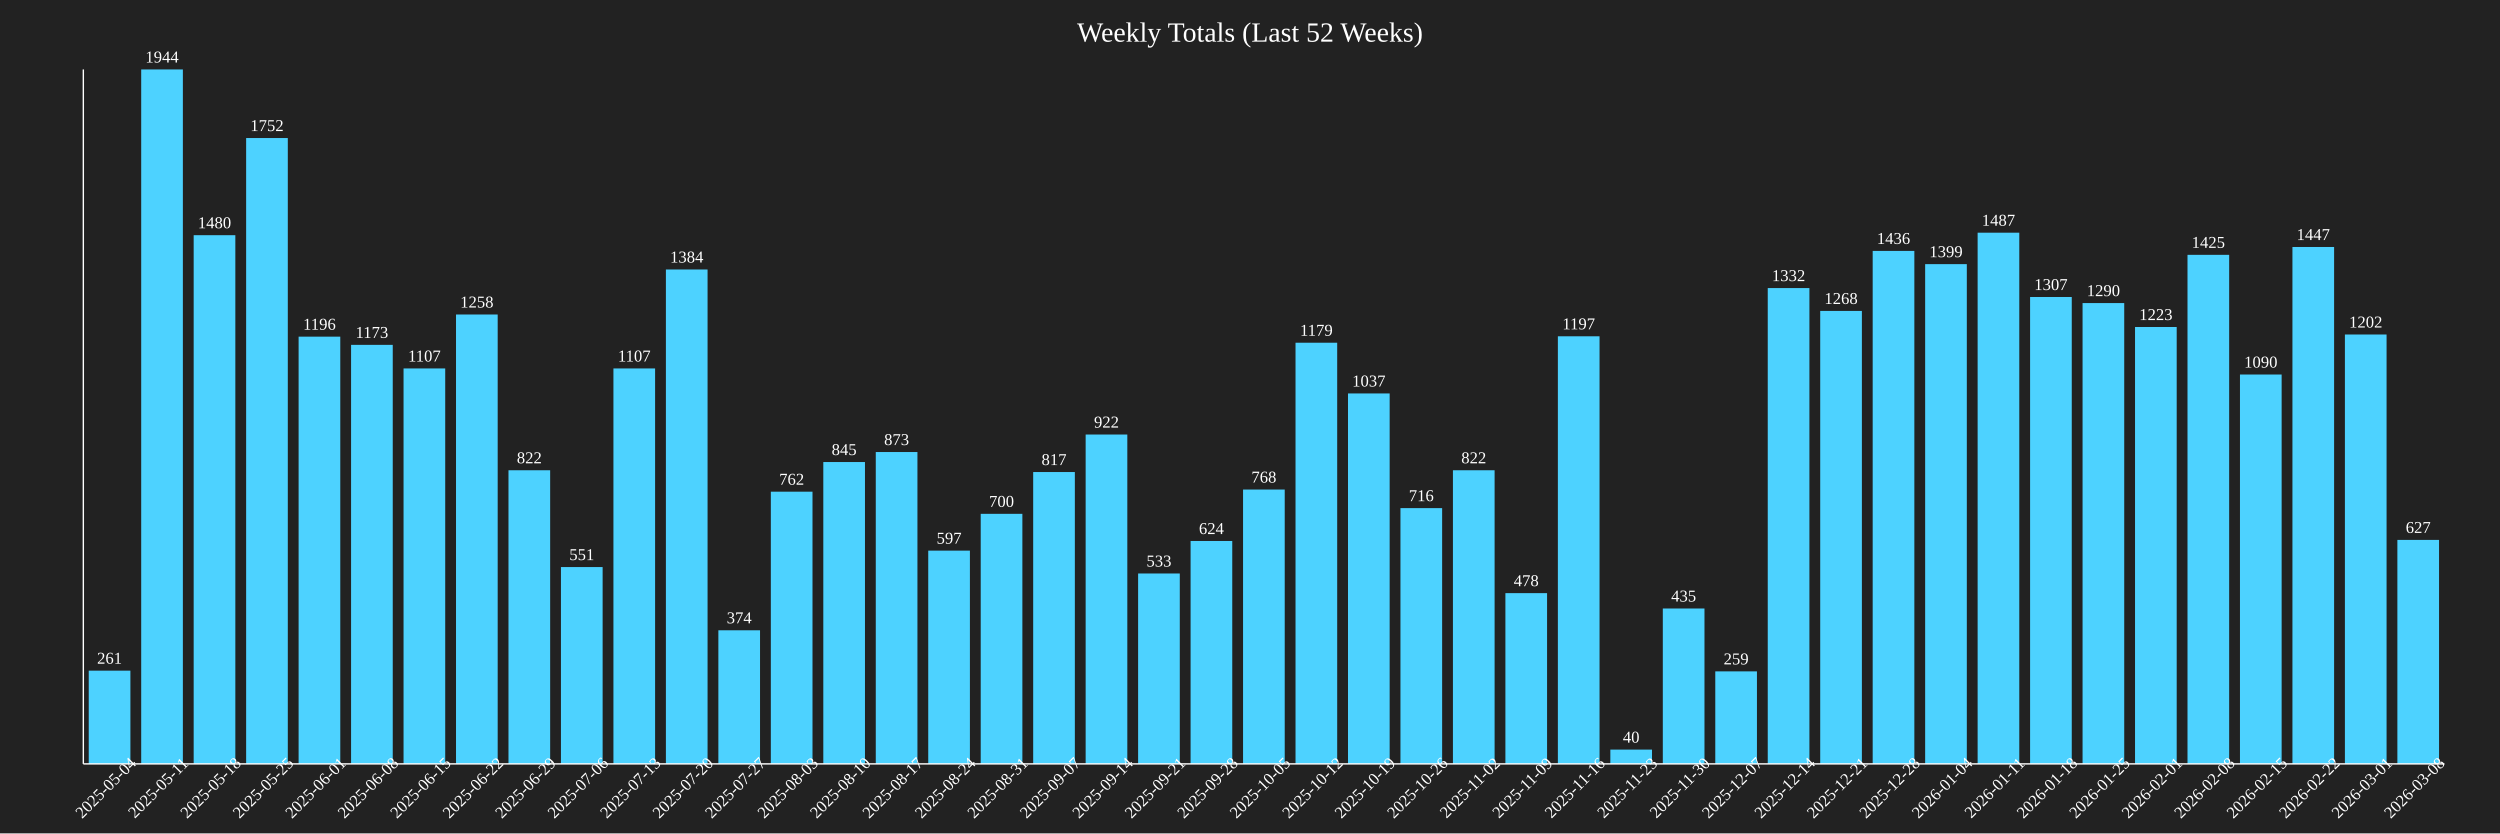
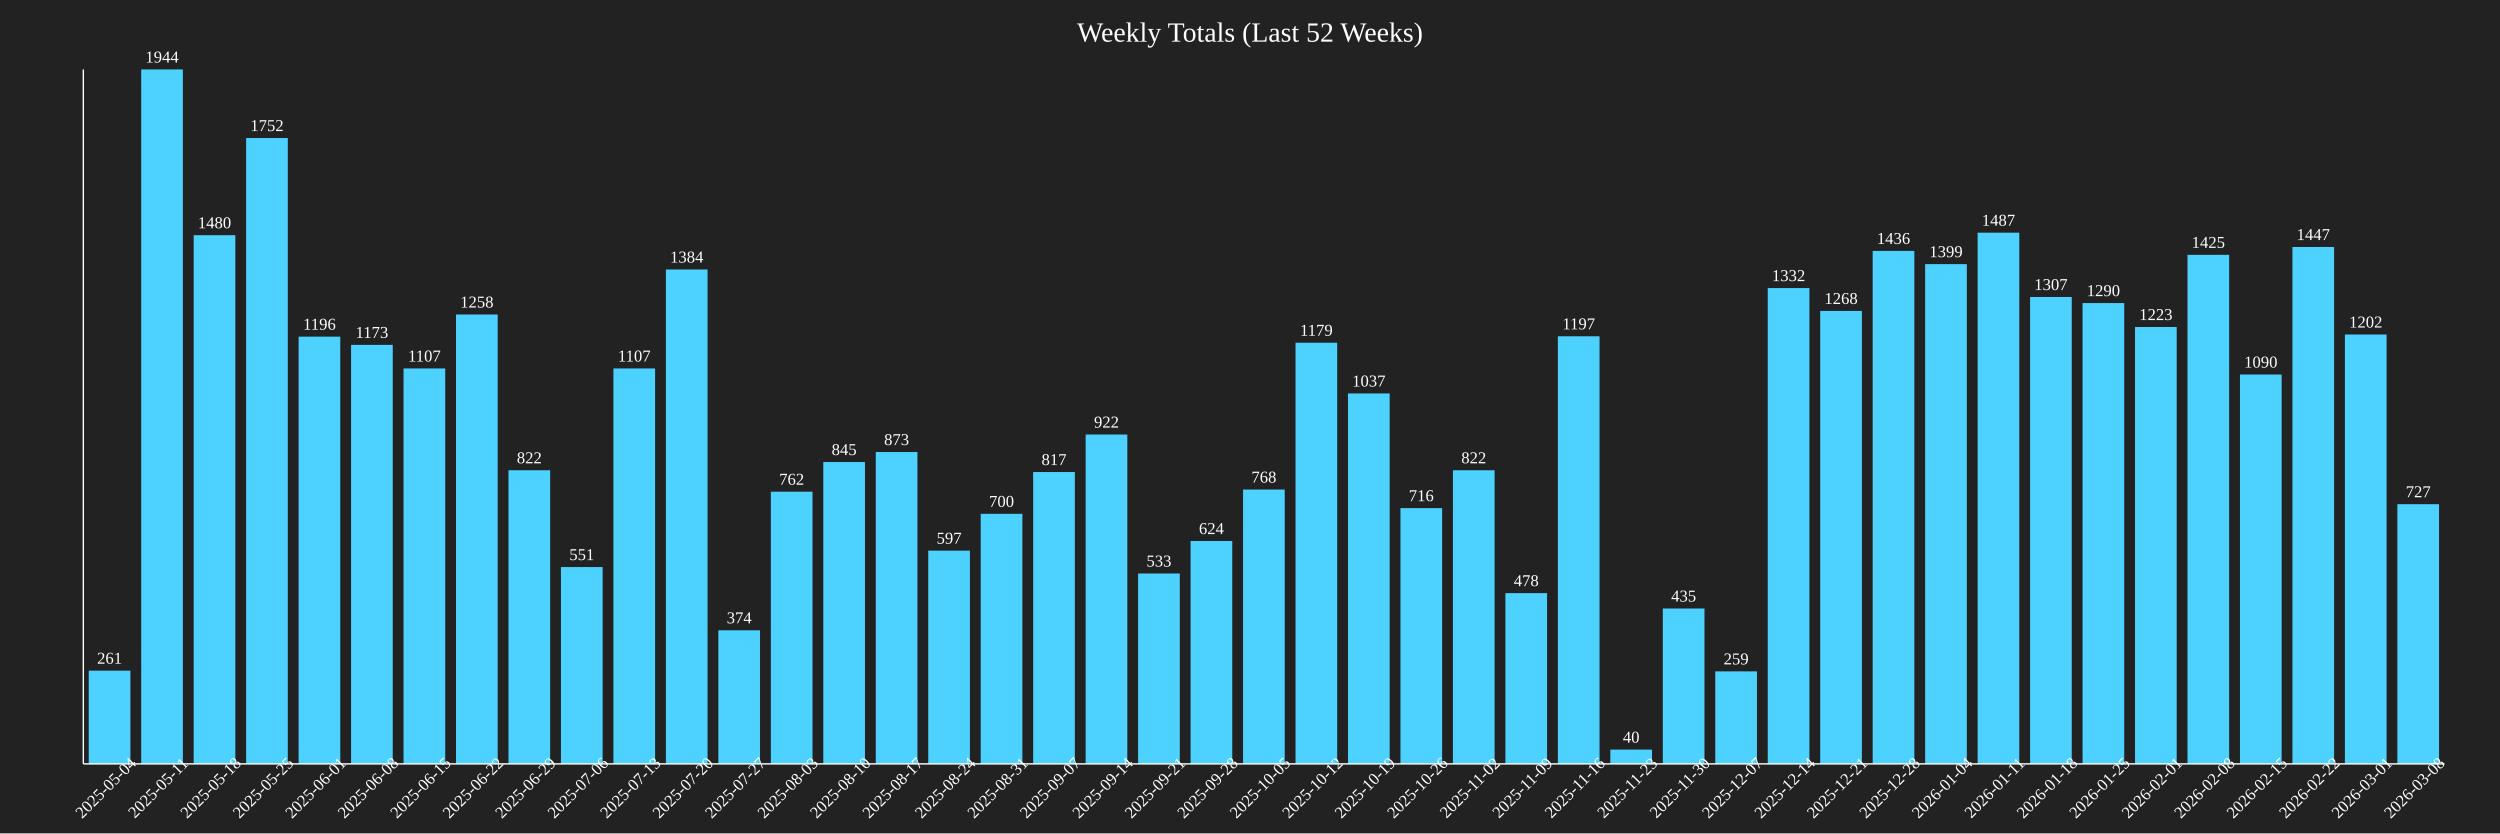
<svg xmlns="http://www.w3.org/2000/svg" baseProfile="full" height="600" version="1.1" width="1800">
  <defs />
  <rect fill="#222222" height="100%" width="100%" x="0" y="0" />
  <text fill="white" font-size="20" text-anchor="middle" x="900.0" y="30">Weekly Totals (Last 52 Weeks)</text>
  <rect fill="#4DD2FF" height="67.13" width="30" x="63.889" y="482.87" />
  <text fill="white" font-size="12" text-anchor="middle" x="78.889" y="477.87">261</text>
  <text fill="white" font-size="12" text-anchor="middle" transform="rotate(-45,78.88889,570)" x="78.889" y="570">2025-05-04</text>
  <rect fill="#4DD2FF" height="500.0" width="30" x="101.667" y="50.0" />
  <text fill="white" font-size="12" text-anchor="middle" x="116.667" y="45.0">1944</text>
  <text fill="white" font-size="12" text-anchor="middle" transform="rotate(-45,116.6667,570)" x="116.667" y="570">2025-05-11</text>
  <rect fill="#4DD2FF" height="380.658" width="30" x="139.444" y="169.342" />
  <text fill="white" font-size="12" text-anchor="middle" x="154.444" y="164.342">1480</text>
  <text fill="white" font-size="12" text-anchor="middle" transform="rotate(-45,154.4444,570)" x="154.444" y="570">2025-05-18</text>
  <rect fill="#4DD2FF" height="450.617" width="30" x="177.222" y="99.383" />
  <text fill="white" font-size="12" text-anchor="middle" x="192.222" y="94.383">1752</text>
  <text fill="white" font-size="12" text-anchor="middle" transform="rotate(-45,192.2222,570)" x="192.222" y="570">2025-05-25</text>
  <rect fill="#4DD2FF" height="307.613" width="30" x="215.0" y="242.387" />
  <text fill="white" font-size="12" text-anchor="middle" x="230.0" y="237.387">1196</text>
  <text fill="white" font-size="12" text-anchor="middle" transform="rotate(-45,230.0,570)" x="230.0" y="570">2025-06-01</text>
  <rect fill="#4DD2FF" height="301.698" width="30" x="252.778" y="248.302" />
  <text fill="white" font-size="12" text-anchor="middle" x="267.778" y="243.302">1173</text>
  <text fill="white" font-size="12" text-anchor="middle" transform="rotate(-45,267.7778,570)" x="267.778" y="570">2025-06-08</text>
  <rect fill="#4DD2FF" height="284.722" width="30" x="290.556" y="265.278" />
  <text fill="white" font-size="12" text-anchor="middle" x="305.556" y="260.278">1107</text>
  <text fill="white" font-size="12" text-anchor="middle" transform="rotate(-45,305.5556,570)" x="305.556" y="570">2025-06-15</text>
  <rect fill="#4DD2FF" height="323.56" width="30" x="328.333" y="226.44" />
  <text fill="white" font-size="12" text-anchor="middle" x="343.333" y="221.44">1258</text>
  <text fill="white" font-size="12" text-anchor="middle" transform="rotate(-45,343.3333,570)" x="343.333" y="570">2025-06-22</text>
  <rect fill="#4DD2FF" height="211.42" width="30" x="366.111" y="338.58" />
  <text fill="white" font-size="12" text-anchor="middle" x="381.111" y="333.58">822</text>
  <text fill="white" font-size="12" text-anchor="middle" transform="rotate(-45,381.1111,570)" x="381.111" y="570">2025-06-29</text>
  <rect fill="#4DD2FF" height="141.718" width="30" x="403.889" y="408.282" />
  <text fill="white" font-size="12" text-anchor="middle" x="418.889" y="403.282">551</text>
  <text fill="white" font-size="12" text-anchor="middle" transform="rotate(-45,418.8889,570)" x="418.889" y="570">2025-07-06</text>
  <rect fill="#4DD2FF" height="284.722" width="30" x="441.667" y="265.278" />
  <text fill="white" font-size="12" text-anchor="middle" x="456.667" y="260.278">1107</text>
  <text fill="white" font-size="12" text-anchor="middle" transform="rotate(-45,456.6667,570)" x="456.667" y="570">2025-07-13</text>
  <rect fill="#4DD2FF" height="355.967" width="30" x="479.444" y="194.033" />
  <text fill="white" font-size="12" text-anchor="middle" x="494.444" y="189.033">1384</text>
  <text fill="white" font-size="12" text-anchor="middle" transform="rotate(-45,494.4444,570)" x="494.444" y="570">2025-07-20</text>
  <rect fill="#4DD2FF" height="96.193" width="30" x="517.222" y="453.807" />
  <text fill="white" font-size="12" text-anchor="middle" x="532.222" y="448.807">374</text>
  <text fill="white" font-size="12" text-anchor="middle" transform="rotate(-45,532.2222,570)" x="532.222" y="570">2025-07-27</text>
  <rect fill="#4DD2FF" height="195.988" width="30" x="555.0" y="354.012" />
  <text fill="white" font-size="12" text-anchor="middle" x="570.0" y="349.012">762</text>
  <text fill="white" font-size="12" text-anchor="middle" transform="rotate(-45,570.0,570)" x="570.0" y="570">2025-08-03</text>
  <rect fill="#4DD2FF" height="217.335" width="30" x="592.778" y="332.665" />
  <text fill="white" font-size="12" text-anchor="middle" x="607.778" y="327.665">845</text>
  <text fill="white" font-size="12" text-anchor="middle" transform="rotate(-45,607.7778,570)" x="607.778" y="570">2025-08-10</text>
  <rect fill="#4DD2FF" height="224.537" width="30" x="630.556" y="325.463" />
  <text fill="white" font-size="12" text-anchor="middle" x="645.556" y="320.463">873</text>
  <text fill="white" font-size="12" text-anchor="middle" transform="rotate(-45,645.5556,570)" x="645.556" y="570">2025-08-17</text>
  <rect fill="#4DD2FF" height="153.549" width="30" x="668.333" y="396.451" />
  <text fill="white" font-size="12" text-anchor="middle" x="683.333" y="391.451">597</text>
  <text fill="white" font-size="12" text-anchor="middle" transform="rotate(-45,683.3333,570)" x="683.333" y="570">2025-08-24</text>
  <rect fill="#4DD2FF" height="180.041" width="30" x="706.111" y="369.959" />
  <text fill="white" font-size="12" text-anchor="middle" x="721.111" y="364.959">700</text>
  <text fill="white" font-size="12" text-anchor="middle" transform="rotate(-45,721.1111,570)" x="721.111" y="570">2025-08-31</text>
  <rect fill="#4DD2FF" height="210.134" width="30" x="743.889" y="339.866" />
  <text fill="white" font-size="12" text-anchor="middle" x="758.889" y="334.866">817</text>
  <text fill="white" font-size="12" text-anchor="middle" transform="rotate(-45,758.8889,570)" x="758.889" y="570">2025-09-07</text>
  <rect fill="#4DD2FF" height="237.14" width="30" x="781.667" y="312.86" />
  <text fill="white" font-size="12" text-anchor="middle" x="796.667" y="307.86">922</text>
  <text fill="white" font-size="12" text-anchor="middle" transform="rotate(-45,796.6667,570)" x="796.667" y="570">2025-09-14</text>
  <rect fill="#4DD2FF" height="137.088" width="30" x="819.444" y="412.912" />
  <text fill="white" font-size="12" text-anchor="middle" x="834.444" y="407.912">533</text>
  <text fill="white" font-size="12" text-anchor="middle" transform="rotate(-45,834.4444,570)" x="834.444" y="570">2025-09-21</text>
  <rect fill="#4DD2FF" height="160.494" width="30" x="857.222" y="389.506" />
  <text fill="white" font-size="12" text-anchor="middle" x="872.222" y="384.506">624</text>
  <text fill="white" font-size="12" text-anchor="middle" transform="rotate(-45,872.2222,570)" x="872.222" y="570">2025-09-28</text>
  <rect fill="#4DD2FF" height="197.531" width="30" x="895.0" y="352.469" />
  <text fill="white" font-size="12" text-anchor="middle" x="910.0" y="347.469">768</text>
  <text fill="white" font-size="12" text-anchor="middle" transform="rotate(-45,910.0,570)" x="910.0" y="570">2025-10-05</text>
  <rect fill="#4DD2FF" height="303.241" width="30" x="932.778" y="246.759" />
  <text fill="white" font-size="12" text-anchor="middle" x="947.778" y="241.759">1179</text>
  <text fill="white" font-size="12" text-anchor="middle" transform="rotate(-45,947.7778,570)" x="947.778" y="570">2025-10-12</text>
  <rect fill="#4DD2FF" height="266.718" width="30" x="970.556" y="283.282" />
  <text fill="white" font-size="12" text-anchor="middle" x="985.556" y="278.282">1037</text>
  <text fill="white" font-size="12" text-anchor="middle" transform="rotate(-45,985.5556,570)" x="985.556" y="570">2025-10-19</text>
  <rect fill="#4DD2FF" height="184.156" width="30" x="1008.333" y="365.844" />
  <text fill="white" font-size="12" text-anchor="middle" x="1023.333" y="360.844">716</text>
  <text fill="white" font-size="12" text-anchor="middle" transform="rotate(-45,1023.333,570)" x="1023.333" y="570">2025-10-26</text>
  <rect fill="#4DD2FF" height="211.42" width="30" x="1046.111" y="338.58" />
  <text fill="white" font-size="12" text-anchor="middle" x="1061.111" y="333.58">822</text>
  <text fill="white" font-size="12" text-anchor="middle" transform="rotate(-45,1061.111,570)" x="1061.111" y="570">2025-11-02</text>
  <rect fill="#4DD2FF" height="122.942" width="30" x="1083.889" y="427.058" />
  <text fill="white" font-size="12" text-anchor="middle" x="1098.889" y="422.058">478</text>
  <text fill="white" font-size="12" text-anchor="middle" transform="rotate(-45,1098.889,570)" x="1098.889" y="570">2025-11-09</text>
  <rect fill="#4DD2FF" height="307.87" width="30" x="1121.667" y="242.13" />
  <text fill="white" font-size="12" text-anchor="middle" x="1136.667" y="237.13">1197</text>
  <text fill="white" font-size="12" text-anchor="middle" transform="rotate(-45,1136.667,570)" x="1136.667" y="570">2025-11-16</text>
  <rect fill="#4DD2FF" height="10.288" width="30" x="1159.444" y="539.712" />
  <text fill="white" font-size="12" text-anchor="middle" x="1174.444" y="534.712">40</text>
  <text fill="white" font-size="12" text-anchor="middle" transform="rotate(-45,1174.444,570)" x="1174.444" y="570">2025-11-23</text>
  <rect fill="#4DD2FF" height="111.883" width="30" x="1197.222" y="438.117" />
  <text fill="white" font-size="12" text-anchor="middle" x="1212.222" y="433.117">435</text>
  <text fill="white" font-size="12" text-anchor="middle" transform="rotate(-45,1212.222,570)" x="1212.222" y="570">2025-11-30</text>
  <rect fill="#4DD2FF" height="66.615" width="30" x="1235.0" y="483.385" />
  <text fill="white" font-size="12" text-anchor="middle" x="1250.0" y="478.385">259</text>
  <text fill="white" font-size="12" text-anchor="middle" transform="rotate(-45,1250.0,570)" x="1250.0" y="570">2025-12-07</text>
  <rect fill="#4DD2FF" height="342.593" width="30" x="1272.778" y="207.407" />
  <text fill="white" font-size="12" text-anchor="middle" x="1287.778" y="202.407">1332</text>
  <text fill="white" font-size="12" text-anchor="middle" transform="rotate(-45,1287.778,570)" x="1287.778" y="570">2025-12-14</text>
  <rect fill="#4DD2FF" height="326.132" width="30" x="1310.556" y="223.868" />
  <text fill="white" font-size="12" text-anchor="middle" x="1325.556" y="218.868">1268</text>
  <text fill="white" font-size="12" text-anchor="middle" transform="rotate(-45,1325.556,570)" x="1325.556" y="570">2025-12-21</text>
  <rect fill="#4DD2FF" height="369.342" width="30" x="1348.333" y="180.658" />
  <text fill="white" font-size="12" text-anchor="middle" x="1363.333" y="175.658">1436</text>
  <text fill="white" font-size="12" text-anchor="middle" transform="rotate(-45,1363.333,570)" x="1363.333" y="570">2025-12-28</text>
  <rect fill="#4DD2FF" height="359.825" width="30" x="1386.111" y="190.175" />
  <text fill="white" font-size="12" text-anchor="middle" x="1401.111" y="185.175">1399</text>
  <text fill="white" font-size="12" text-anchor="middle" transform="rotate(-45,1401.111,570)" x="1401.111" y="570">2026-01-04</text>
  <rect fill="#4DD2FF" height="382.459" width="30" x="1423.889" y="167.541" />
  <text fill="white" font-size="12" text-anchor="middle" x="1438.889" y="162.541">1487</text>
  <text fill="white" font-size="12" text-anchor="middle" transform="rotate(-45,1438.889,570)" x="1438.889" y="570">2026-01-11</text>
  <rect fill="#4DD2FF" height="336.163" width="30" x="1461.667" y="213.837" />
  <text fill="white" font-size="12" text-anchor="middle" x="1476.667" y="208.837">1307</text>
  <text fill="white" font-size="12" text-anchor="middle" transform="rotate(-45,1476.667,570)" x="1476.667" y="570">2026-01-18</text>
  <rect fill="#4DD2FF" height="331.79" width="30" x="1499.444" y="218.21" />
  <text fill="white" font-size="12" text-anchor="middle" x="1514.444" y="213.21">1290</text>
  <text fill="white" font-size="12" text-anchor="middle" transform="rotate(-45,1514.444,570)" x="1514.444" y="570">2026-01-25</text>
  <rect fill="#4DD2FF" height="314.558" width="30" x="1537.222" y="235.442" />
  <text fill="white" font-size="12" text-anchor="middle" x="1552.222" y="230.442">1223</text>
  <text fill="white" font-size="12" text-anchor="middle" transform="rotate(-45,1552.222,570)" x="1552.222" y="570">2026-02-01</text>
  <rect fill="#4DD2FF" height="366.512" width="30" x="1575.0" y="183.488" />
  <text fill="white" font-size="12" text-anchor="middle" x="1590.0" y="178.488">1425</text>
  <text fill="white" font-size="12" text-anchor="middle" transform="rotate(-45,1590.0,570)" x="1590.0" y="570">2026-02-08</text>
  <rect fill="#4DD2FF" height="280.35" width="30" x="1612.778" y="269.65" />
  <text fill="white" font-size="12" text-anchor="middle" x="1627.778" y="264.65">1090</text>
  <text fill="white" font-size="12" text-anchor="middle" transform="rotate(-45,1627.778,570)" x="1627.778" y="570">2026-02-15</text>
  <rect fill="#4DD2FF" height="372.171" width="30" x="1650.556" y="177.829" />
  <text fill="white" font-size="12" text-anchor="middle" x="1665.556" y="172.829">1447</text>
  <text fill="white" font-size="12" text-anchor="middle" transform="rotate(-45,1665.556,570)" x="1665.556" y="570">2026-02-22</text>
  <rect fill="#4DD2FF" height="309.156" width="30" x="1688.333" y="240.844" />
  <text fill="white" font-size="12" text-anchor="middle" x="1703.333" y="235.844">1202</text>
  <text fill="white" font-size="12" text-anchor="middle" transform="rotate(-45,1703.333,570)" x="1703.333" y="570">2026-03-01</text>
-   <rect fill="#4DD2FF" height="161.265" width="30" x="1726.111" y="388.735" />
-   <text fill="white" font-size="12" text-anchor="middle" x="1741.111" y="383.735">627</text>
+   <rect fill="#4DD2FF" height="186.986" width="30" x="1726.111" y="363.014" />
+   <text fill="white" font-size="12" text-anchor="middle" x="1741.111" y="358.014">727</text>
  <text fill="white" font-size="12" text-anchor="middle" transform="rotate(-45,1741.111,570)" x="1741.111" y="570">2026-03-08</text>
  <line stroke="white" x1="60" x2="60" y1="50" y2="550" />
  <line stroke="white" x1="60" x2="1760" y1="550" y2="550" />
</svg>
